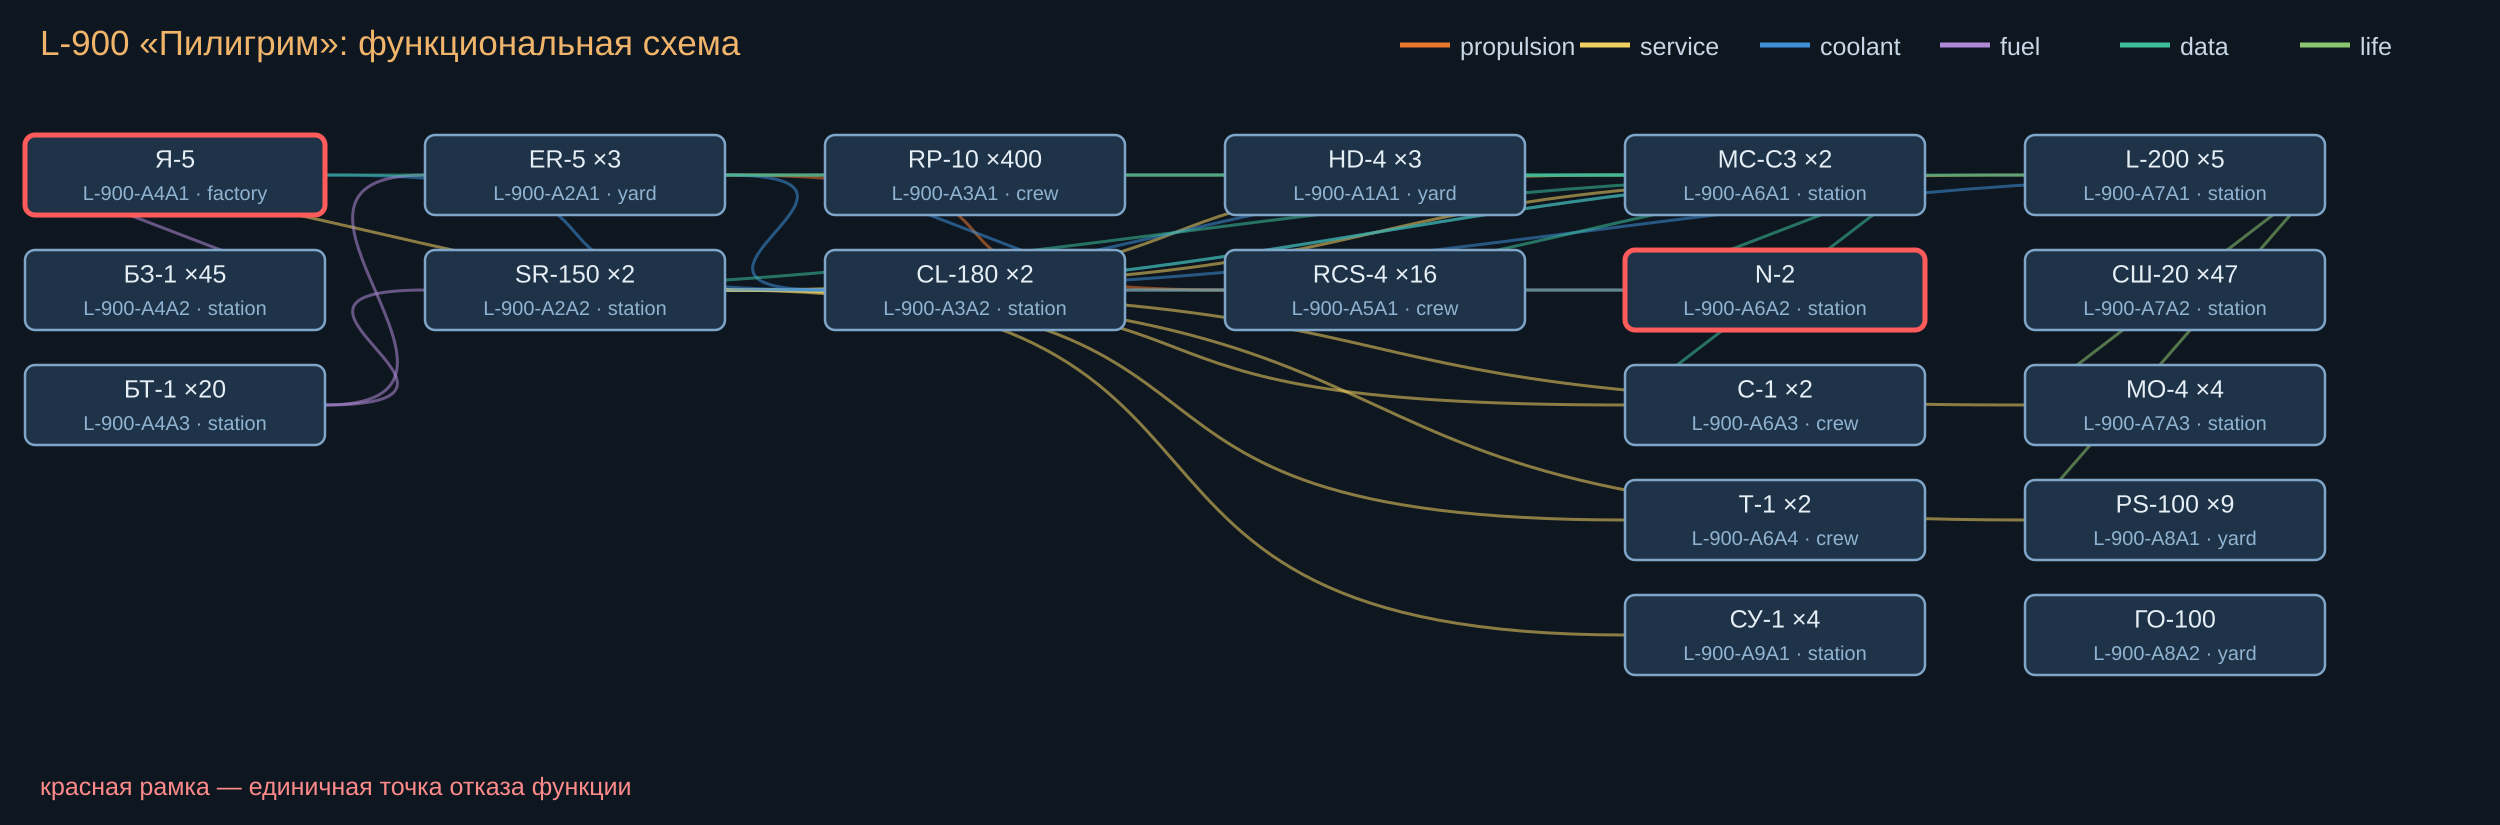
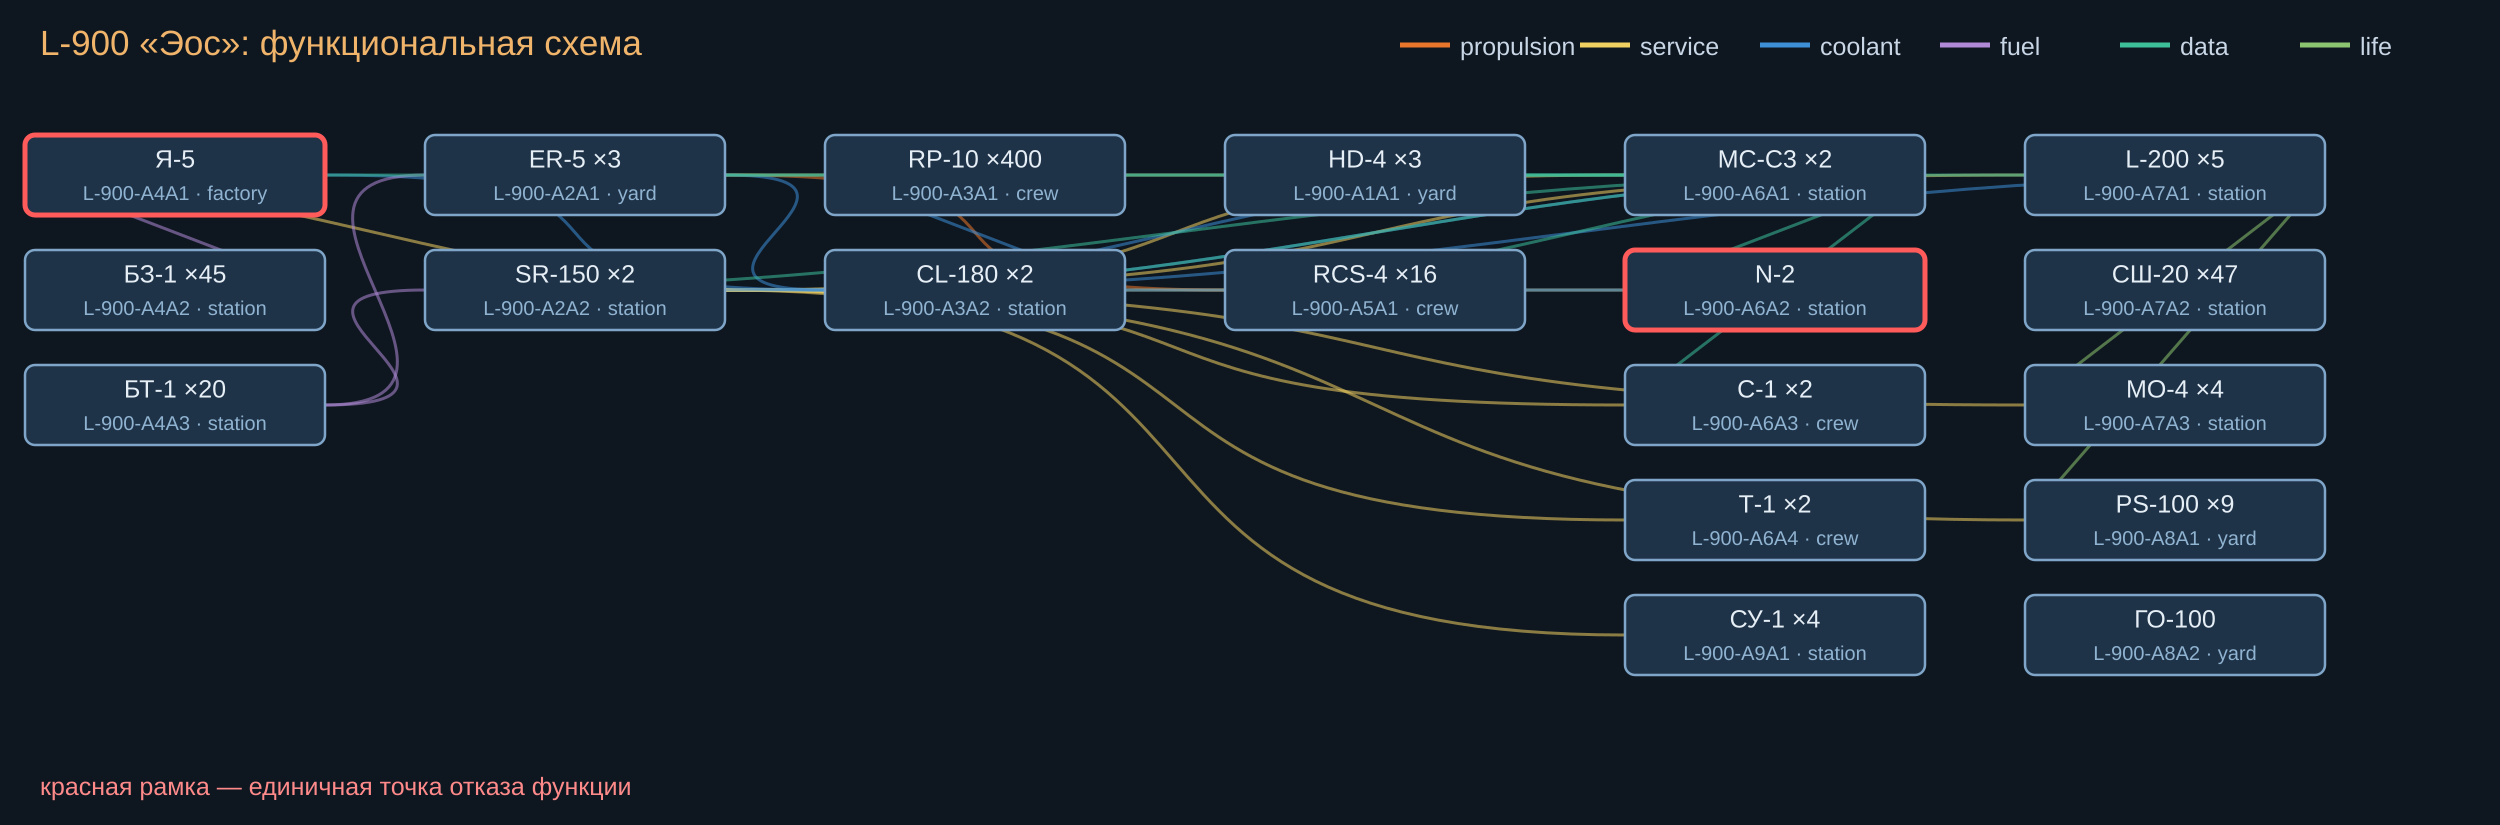
<svg xmlns="http://www.w3.org/2000/svg" viewBox="0 0 1000 330" font-family="Segoe UI, Arial, sans-serif" font-size="10">
  <rect width="100%" height="100%" fill="#0e1620" />
-   <text x="16" y="22" fill="#f0b46a" font-size="14">L-900 «Пилигрим»: функциональная схема</text>
+   <text x="16" y="22" fill="#f0b46a" font-size="14">L-900 «Эос»: функциональная схема</text>
  <line x1="560" y1="18" x2="580" y2="18" stroke="#e8762b" stroke-width="2" />
  <text x="584" y="22" fill="#c8d6e5">propulsion</text>
  <line x1="632" y1="18" x2="652" y2="18" stroke="#f0d060" stroke-width="2" />
  <text x="656" y="22" fill="#c8d6e5">service</text>
  <line x1="704" y1="18" x2="724" y2="18" stroke="#3d8fd6" stroke-width="2" />
  <text x="728" y="22" fill="#c8d6e5">coolant</text>
  <line x1="776" y1="18" x2="796" y2="18" stroke="#b08ad6" stroke-width="2" />
  <text x="800" y="22" fill="#c8d6e5">fuel</text>
  <line x1="848" y1="18" x2="868" y2="18" stroke="#3dbf9a" stroke-width="2" />
  <text x="872" y="22" fill="#c8d6e5">data</text>
  <line x1="920" y1="18" x2="940" y2="18" stroke="#8cc56f" stroke-width="2" />
  <text x="944" y="22" fill="#c8d6e5">life</text>
  <path d="M290,70 C450.0,70 330.0,70 490,70" fill="none" stroke="#e8762b" stroke-opacity="0.55" stroke-width="1.2" />
  <path d="M290,70 C450.0,70 330.0,116 490,116" fill="none" stroke="#e8762b" stroke-opacity="0.55" stroke-width="1.2" />
  <path d="M290,116 C370.0,116 250.0,116 330,116" fill="none" stroke="#f0d060" stroke-opacity="0.55" stroke-width="1.2" />
  <path d="M290,116 C210.0,116 90.0,70 10,70" fill="none" stroke="#f0d060" stroke-opacity="0.55" stroke-width="1.2" />
  <path d="M290,116 C530.0,116 410.0,70 650,70" fill="none" stroke="#f0d060" stroke-opacity="0.55" stroke-width="1.2" />
  <path d="M290,116 C530.0,116 410.0,116 650,116" fill="none" stroke="#f0d060" stroke-opacity="0.55" stroke-width="1.2" />
  <path d="M290,116 C530.0,116 410.0,162 650,162" fill="none" stroke="#f0d060" stroke-opacity="0.55" stroke-width="1.2" />
  <path d="M290,116 C530.0,116 410.0,208 650,208" fill="none" stroke="#f0d060" stroke-opacity="0.55" stroke-width="1.2" />
  <path d="M290,116 C610.0,116 490.0,70 810,70" fill="none" stroke="#f0d060" stroke-opacity="0.55" stroke-width="1.2" />
  <path d="M290,116 C610.0,116 490.0,162 810,162" fill="none" stroke="#f0d060" stroke-opacity="0.55" stroke-width="1.2" />
  <path d="M290,116 C610.0,116 490.0,208 810,208" fill="none" stroke="#f0d060" stroke-opacity="0.55" stroke-width="1.2" />
  <path d="M290,116 C530.0,116 410.0,254 650,254" fill="none" stroke="#f0d060" stroke-opacity="0.55" stroke-width="1.2" />
  <path d="M610,70 C530.0,70 410.0,116 330,116" fill="none" stroke="#3d8fd6" stroke-opacity="0.55" stroke-width="1.2" />
  <path d="M290,70 C370.0,70 250.0,116 330,116" fill="none" stroke="#3d8fd6" stroke-opacity="0.55" stroke-width="1.2" />
  <path d="M290,116 C370.0,116 250.0,116 330,116" fill="none" stroke="#3d8fd6" stroke-opacity="0.55" stroke-width="1.2" />
  <path d="M130,70 C290.0,70 170.0,116 330,116" fill="none" stroke="#3d8fd6" stroke-opacity="0.55" stroke-width="1.2" />
  <path d="M770,70 C610.0,70 490.0,116 330,116" fill="none" stroke="#3d8fd6" stroke-opacity="0.55" stroke-width="1.2" />
  <path d="M770,116 C610.0,116 490.0,116 330,116" fill="none" stroke="#3d8fd6" stroke-opacity="0.55" stroke-width="1.2" />
  <path d="M930,70 C690.0,70 570.0,116 330,116" fill="none" stroke="#3d8fd6" stroke-opacity="0.55" stroke-width="1.2" />
  <path d="M450,116 C450.0,116 330.0,70 330,70" fill="none" stroke="#3d8fd6" stroke-opacity="0.55" stroke-width="1.2" />
  <path d="M130,116 C130.0,116 10.0,70 10,70" fill="none" stroke="#b08ad6" stroke-opacity="0.55" stroke-width="1.2" />
  <path d="M130,162 C210.0,162 90.0,70 170,70" fill="none" stroke="#b08ad6" stroke-opacity="0.55" stroke-width="1.2" />
  <path d="M130,162 C210.0,162 90.0,116 170,116" fill="none" stroke="#b08ad6" stroke-opacity="0.55" stroke-width="1.2" />
  <path d="M770,70 C690.0,70 570.0,70 490,70" fill="none" stroke="#3dbf9a" stroke-opacity="0.55" stroke-width="1.2" />
  <path d="M770,70 C530.0,70 410.0,70 170,70" fill="none" stroke="#3dbf9a" stroke-opacity="0.55" stroke-width="1.2" />
  <path d="M770,70 C530.0,70 410.0,116 170,116" fill="none" stroke="#3dbf9a" stroke-opacity="0.55" stroke-width="1.2" />
  <path d="M770,70 C610.0,70 490.0,116 330,116" fill="none" stroke="#3dbf9a" stroke-opacity="0.55" stroke-width="1.2" />
  <path d="M770,70 C450.0,70 330.0,70 10,70" fill="none" stroke="#3dbf9a" stroke-opacity="0.55" stroke-width="1.2" />
  <path d="M770,70 C690.0,70 570.0,116 490,116" fill="none" stroke="#3dbf9a" stroke-opacity="0.55" stroke-width="1.2" />
  <path d="M770,70 C770.0,70 650.0,116 650,116" fill="none" stroke="#3dbf9a" stroke-opacity="0.55" stroke-width="1.2" />
  <path d="M770,70 C770.0,70 650.0,162 650,162" fill="none" stroke="#3dbf9a" stroke-opacity="0.55" stroke-width="1.2" />
  <path d="M770,70 C850.0,70 730.0,70 810,70" fill="none" stroke="#3dbf9a" stroke-opacity="0.55" stroke-width="1.2" />
  <path d="M930,70 C930.0,70 810.0,208 810,208" fill="none" stroke="#8cc56f" stroke-opacity="0.55" stroke-width="1.2" />
  <path d="M930,70 C930.0,70 810.0,162 810,162" fill="none" stroke="#8cc56f" stroke-opacity="0.55" stroke-width="1.2" />
  <rect x="490" y="54" width="120" height="32" rx="4" fill="#1f3348" stroke="#7fa6c9" stroke-width="1" />
  <text x="550" y="67" fill="#e6eef6" text-anchor="middle">HD-4 ×3</text>
  <text x="550" y="80" fill="#8fb3d1" text-anchor="middle" font-size="8">L-900-A1A1 · yard</text>
  <rect x="170" y="54" width="120" height="32" rx="4" fill="#1f3348" stroke="#7fa6c9" stroke-width="1" />
  <text x="230" y="67" fill="#e6eef6" text-anchor="middle">ER-5 ×3</text>
  <text x="230" y="80" fill="#8fb3d1" text-anchor="middle" font-size="8">L-900-A2A1 · yard</text>
  <rect x="170" y="100" width="120" height="32" rx="4" fill="#1f3348" stroke="#7fa6c9" stroke-width="1" />
  <text x="230" y="113" fill="#e6eef6" text-anchor="middle">SR-150 ×2</text>
  <text x="230" y="126" fill="#8fb3d1" text-anchor="middle" font-size="8">L-900-A2A2 · station</text>
  <rect x="330" y="54" width="120" height="32" rx="4" fill="#1f3348" stroke="#7fa6c9" stroke-width="1" />
  <text x="390" y="67" fill="#e6eef6" text-anchor="middle">RP-10 ×400</text>
  <text x="390" y="80" fill="#8fb3d1" text-anchor="middle" font-size="8">L-900-A3A1 · crew</text>
  <rect x="330" y="100" width="120" height="32" rx="4" fill="#1f3348" stroke="#7fa6c9" stroke-width="1" />
  <text x="390" y="113" fill="#e6eef6" text-anchor="middle">CL-180 ×2</text>
  <text x="390" y="126" fill="#8fb3d1" text-anchor="middle" font-size="8">L-900-A3A2 · station</text>
  <rect x="10" y="54" width="120" height="32" rx="4" fill="#1f3348" stroke="#ff5b5b" stroke-width="2" />
  <text x="70" y="67" fill="#e6eef6" text-anchor="middle">Я-5</text>
  <text x="70" y="80" fill="#8fb3d1" text-anchor="middle" font-size="8">L-900-A4A1 · factory</text>
  <rect x="10" y="100" width="120" height="32" rx="4" fill="#1f3348" stroke="#7fa6c9" stroke-width="1" />
  <text x="70" y="113" fill="#e6eef6" text-anchor="middle">БЗ-1 ×45</text>
  <text x="70" y="126" fill="#8fb3d1" text-anchor="middle" font-size="8">L-900-A4A2 · station</text>
  <rect x="10" y="146" width="120" height="32" rx="4" fill="#1f3348" stroke="#7fa6c9" stroke-width="1" />
  <text x="70" y="159" fill="#e6eef6" text-anchor="middle">БТ-1 ×20</text>
  <text x="70" y="172" fill="#8fb3d1" text-anchor="middle" font-size="8">L-900-A4A3 · station</text>
  <rect x="490" y="100" width="120" height="32" rx="4" fill="#1f3348" stroke="#7fa6c9" stroke-width="1" />
  <text x="550" y="113" fill="#e6eef6" text-anchor="middle">RCS-4 ×16</text>
  <text x="550" y="126" fill="#8fb3d1" text-anchor="middle" font-size="8">L-900-A5A1 · crew</text>
  <rect x="650" y="54" width="120" height="32" rx="4" fill="#1f3348" stroke="#7fa6c9" stroke-width="1" />
  <text x="710" y="67" fill="#e6eef6" text-anchor="middle">MC-C3 ×2</text>
  <text x="710" y="80" fill="#8fb3d1" text-anchor="middle" font-size="8">L-900-A6A1 · station</text>
  <rect x="650" y="100" width="120" height="32" rx="4" fill="#1f3348" stroke="#ff5b5b" stroke-width="2" />
  <text x="710" y="113" fill="#e6eef6" text-anchor="middle">N-2</text>
  <text x="710" y="126" fill="#8fb3d1" text-anchor="middle" font-size="8">L-900-A6A2 · station</text>
  <rect x="650" y="146" width="120" height="32" rx="4" fill="#1f3348" stroke="#7fa6c9" stroke-width="1" />
  <text x="710" y="159" fill="#e6eef6" text-anchor="middle">C-1 ×2</text>
  <text x="710" y="172" fill="#8fb3d1" text-anchor="middle" font-size="8">L-900-A6A3 · crew</text>
  <rect x="650" y="192" width="120" height="32" rx="4" fill="#1f3348" stroke="#7fa6c9" stroke-width="1" />
  <text x="710" y="205" fill="#e6eef6" text-anchor="middle">Т-1 ×2</text>
  <text x="710" y="218" fill="#8fb3d1" text-anchor="middle" font-size="8">L-900-A6A4 · crew</text>
  <rect x="810" y="54" width="120" height="32" rx="4" fill="#1f3348" stroke="#7fa6c9" stroke-width="1" />
  <text x="870" y="67" fill="#e6eef6" text-anchor="middle">L-200 ×5</text>
  <text x="870" y="80" fill="#8fb3d1" text-anchor="middle" font-size="8">L-900-A7A1 · station</text>
  <rect x="810" y="100" width="120" height="32" rx="4" fill="#1f3348" stroke="#7fa6c9" stroke-width="1" />
  <text x="870" y="113" fill="#e6eef6" text-anchor="middle">СШ-20 ×47</text>
  <text x="870" y="126" fill="#8fb3d1" text-anchor="middle" font-size="8">L-900-A7A2 · station</text>
  <rect x="810" y="146" width="120" height="32" rx="4" fill="#1f3348" stroke="#7fa6c9" stroke-width="1" />
  <text x="870" y="159" fill="#e6eef6" text-anchor="middle">МО-4 ×4</text>
  <text x="870" y="172" fill="#8fb3d1" text-anchor="middle" font-size="8">L-900-A7A3 · station</text>
  <rect x="810" y="192" width="120" height="32" rx="4" fill="#1f3348" stroke="#7fa6c9" stroke-width="1" />
  <text x="870" y="205" fill="#e6eef6" text-anchor="middle">PS-100 ×9</text>
  <text x="870" y="218" fill="#8fb3d1" text-anchor="middle" font-size="8">L-900-A8A1 · yard</text>
  <rect x="810" y="238" width="120" height="32" rx="4" fill="#1f3348" stroke="#7fa6c9" stroke-width="1" />
  <text x="870" y="251" fill="#e6eef6" text-anchor="middle">ГО-100</text>
  <text x="870" y="264" fill="#8fb3d1" text-anchor="middle" font-size="8">L-900-A8A2 · yard</text>
  <rect x="650" y="238" width="120" height="32" rx="4" fill="#1f3348" stroke="#7fa6c9" stroke-width="1" />
  <text x="710" y="251" fill="#e6eef6" text-anchor="middle">СУ-1 ×4</text>
  <text x="710" y="264" fill="#8fb3d1" text-anchor="middle" font-size="8">L-900-A9A1 · station</text>
  <text x="16" y="318" fill="#ff8a8a">красная рамка — единичная точка отказа функции</text>
</svg>
